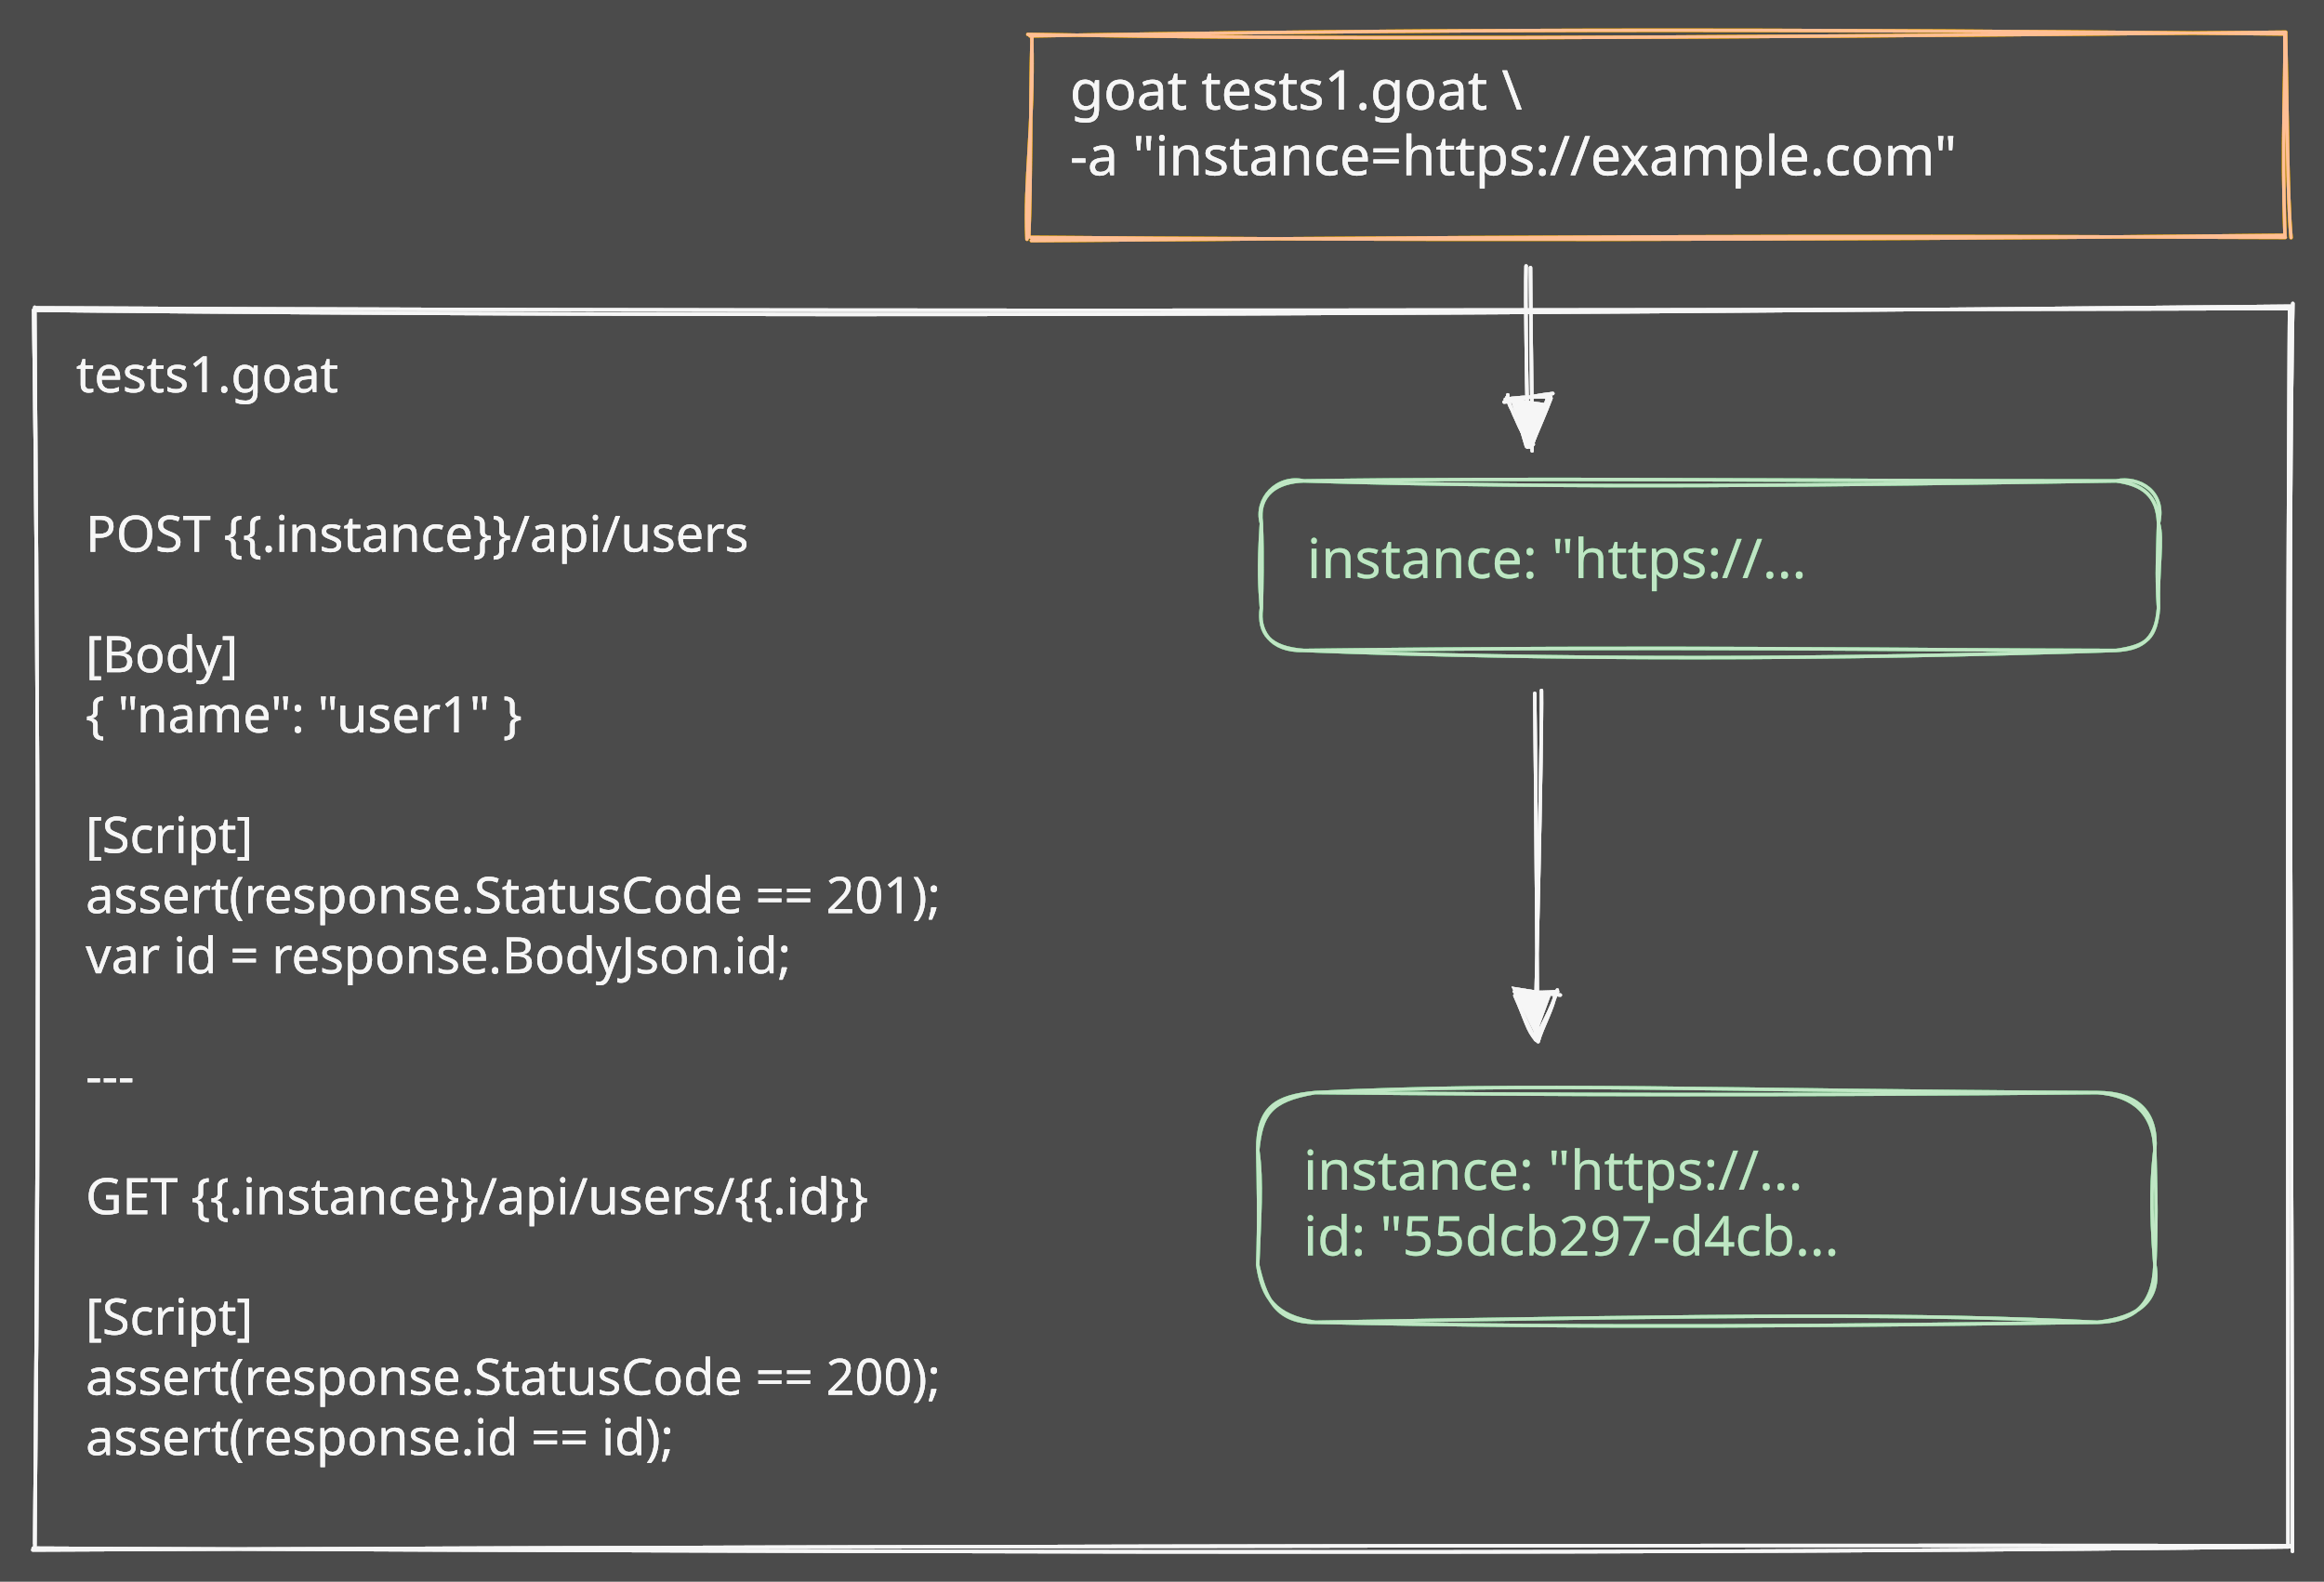
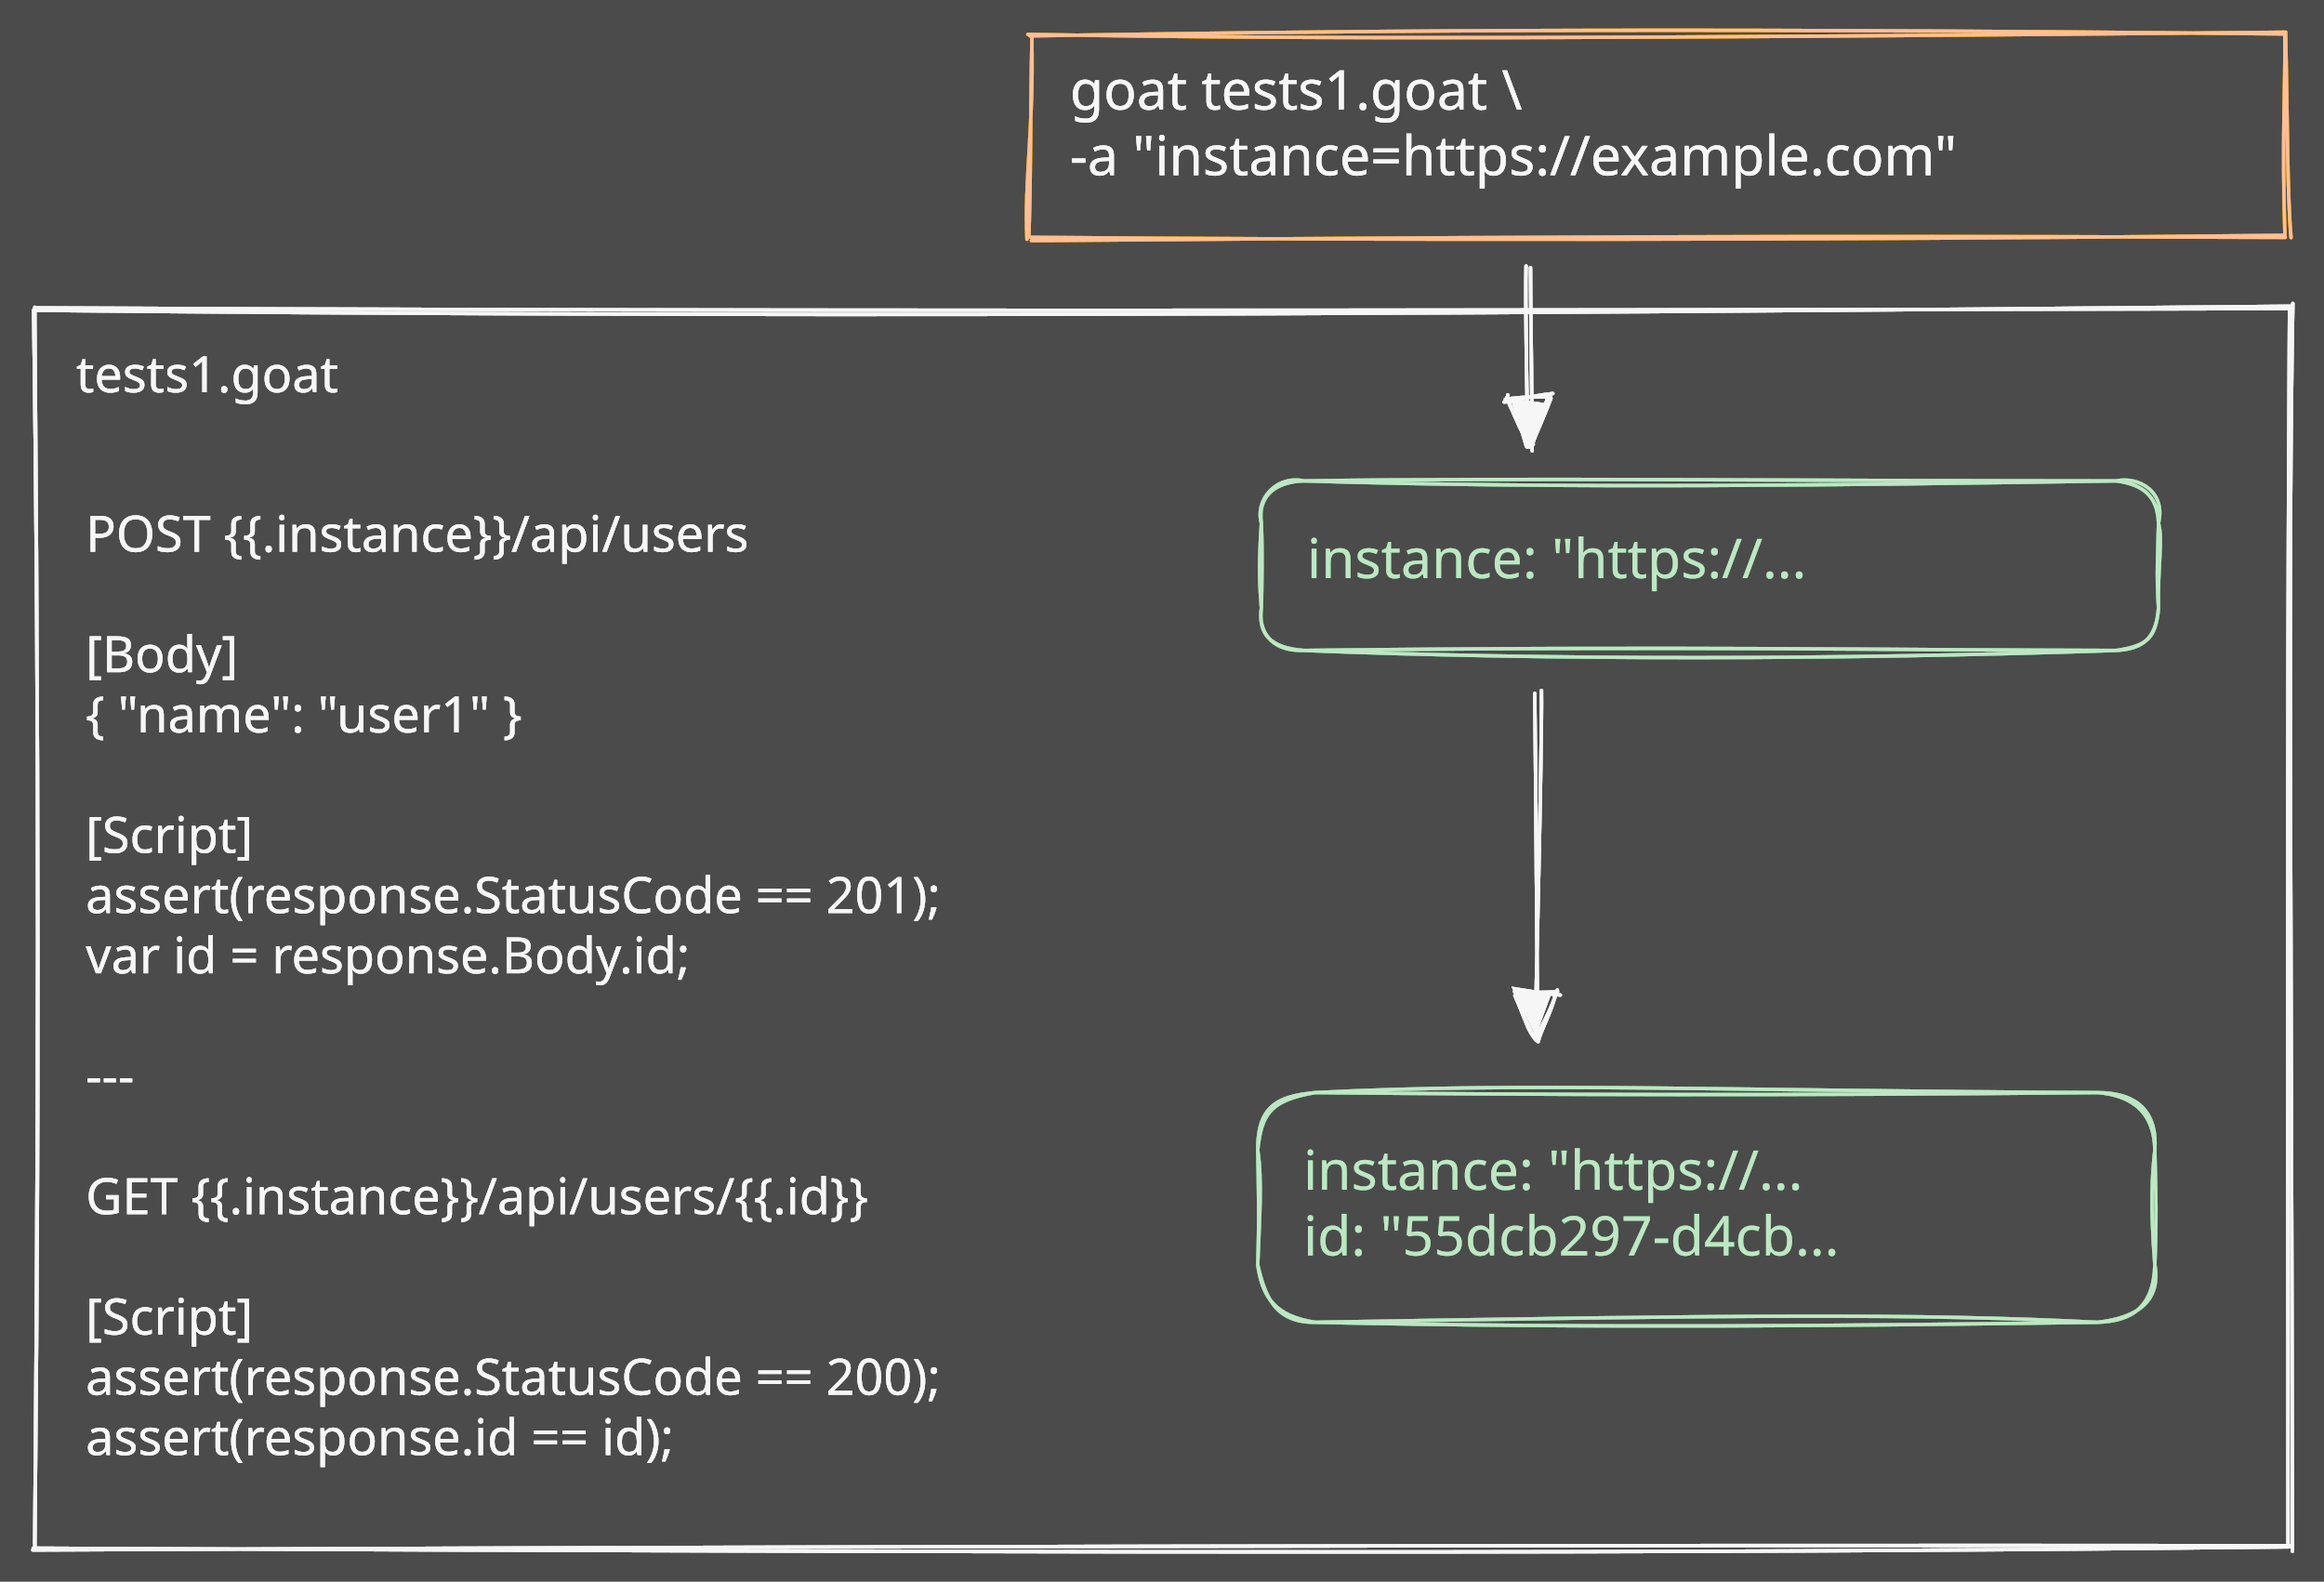
<svg xmlns="http://www.w3.org/2000/svg" version="1.1" viewBox="0 0 679.188 462.301" width="679.188" height="462.301" filter="invert(93%) hue-rotate(180deg)">
  
  eyJ2ZXJzaW9uIjoiMSIsImVuY29kaW5nIjoiYnN0cmluZyIsImNvbXByZXNzZWQiOnRydWUsImVuY29kZWQiOiJ4nO1aWVPbyFx1MDAxYX3Pr3B5Xu5UxU3vS1I8XHUwMDEwwjZcZkviOJNhnEpcdEs2usiSkWTMUvz3+VpcdTAwMThLtmRjXHUwMDE4SLh3olx1MDAxNLHd3VJ/ap1zvqV1/apWq6eXXHUwMDAzr/6mVvcuOk7gu7Ezqr+27edenPhRXGJdNPudRMO4k408SdNB8mZlJT9cdTAwMDN1ov7tWV7g9b0wTWDcX/C7VrvO/i/MXHUwMDEze53UXHR7gZedkHXlU3EqZlv3ozCbllx1MDAxOK0o1oabyVxiP3lcdTAwMGbzpZ5cdTAwMGLdXSdIvLzHNtX/ePdBmY2znT1v6+PVRuPg7LDVb+bTdv0gaKaXwe1NOZ2TYVxcMCpJ4+jU+8N301x1MDAxMzv7TPvkvCSCJcjPiqNh7yT0kmTqnGjgdPz00rZhPGm9XYU3tbzlXHUwMDAyfilOkKaSXHUwMDFiTFxiJlxm00mvPZ9cdIWUIMpwionkWstcdTAwMTnD1qMgiq1hv1x1MDAxMM/+y007djqnPbAvdCdj0thcdJOBXHUwMDEzw1x1MDAxM8vHjca3LIVBRGsmtKBaKpmv+4nn905Sa42kiEmFNYdHI42QLLfGy1x1MDAxZVx1MDAwYmGKXGJDoHfSY21cdTAwMTjsuFx1MDAxOUS+5lx1MDAwZiN2+t6OPSVcdTAwMWNcdTAwMDZBcT1Dd7yeU1x1MDAxZMe2Y6OAtvxSw4Hr3IKCSG1cdTAwMDSsomaM58BcbvzwdPZyQdQ5zXGUtd68rlx1MDAwNnDqXaRV2CWazMMuZ9RgMEMtXHLdqLNrzraT/uCcj7auXHUwMDA2XHUwMDFi24ebXHUwMDAxf/HQXHUwMDE1XHUwMDFjYVxykGVaaMyEmYauXCJcYlx1MDAwM7pcdOOGaoFcdTAwMGKr8dTQNVx1MDAxY1x0XHUwMDAzXHUwMDA34JJcdTAwMTNKSFx1MDAxOblEIVx07KKAXHUwMDEwgYVQRJaQayhjRsLxXHUwMDAzkYtBXHRcdTAwMDR5XHUwMDAwcnOrojBt+leZcnIkpVJSY2CqMqrAUjtq0+n7QfaAJs1cdTAwMTnEM6gnaUJQL3JcbotsO9dcdTAwMDK/ZzFfXHUwMDBmvO40XHUwMDE5Ulx1MDAxZpzCpDuNXHUwMDA2eW9cdTAwMDcmc/zQi8uLXHUwMDE1xX7PXHUwMDBmneDToonh7r3tyVx1MDAwM0S0XHUwMDAwj8Szndm9Poq7oLZz/Y7AXHUwMDA2M1wi2fLkvfySsr3R8W97LdY4uGK77qY6evl+R0ikXHUwMDE1N1xcXHUwMDEwIVx1MDAwMHxT3OWWL4YzXGZrQVx1MDAxNGVixqynoy7DXHUwMDE1bKWaIFx0PObSSFxiXHUwMDAxSEHMx2xVXGZsx7TQ8a8j6+FB81Pt+lx1MDAxYflhXHUwMDAyXHUwMDAxVse7uVlxXHUwMDA2/sowXHUwMDAxPLfDdvjXu8i9/NpcdTAwMGWva+16XGKr0IaT2nXbTdr12k02pNmJ/UFcboOcXHUwMDA02tP/xF4yiMLEQ83USYfJeuR6tdXVXHUwMDFhxFx1MDAxZb++bYfnTlxc893aam0yzE7xW1x1MDAxMoXId9/aXHUwMDBiNlx1MDAxYVxy+7G1MdeyXHUwMDE12+7ePHB6bKefXHUwMDFkZE1ZXHUwMDA1g359+33F6ufCVyz8MmJNla5U61tcdTAwMTVcci5PRqx3gDc/XHUwMDFmXTVcdTAwMGWCLlx1MDAxZfJvqvBkKyX9XCLTOlx1MDAwZf5cdTAwMWZcdTAwMWKhOceScqymtIxqhTg2hmvGOcGUlDWIK2RjRmKwgVC7MvLViC9cdTAwMTDUp1LFXHUwMDFm7SqeRkTHXHUwMDFhLYxS2lx1MDAxNFx1MDAwNb5cdTAwMTg8z3XAXHUwMDEwLULeJ9gyeV9JrsdcdTAwMWQ5uFxuXHUwMDAwO/64/3GN652dpLH5Z2tjdFx1MDAxYXf6+epOgcyJ42hUn/TcjL8tyjlcZlP4ITlHSc9t8FMrXHUwMDA0QrV2u1x1MDAxZNpcdTAwMTFcclx1MDAwN+TjjtKreTbu9Fx1MDAwN4FnU/F2vYCggmuRU61zXFzJo9SyQGqW8+JcdTAwMDFcdTAwMWH6NDc7V3T8ZNNidlx1MDAxZv5cdTAwMTbmeLfAXHUwMDEwzZ2L6NRvpqfhn1/47u/p4Gr7qKw8XHUwMDE1lYxMfoBAiEvGqOBcdTAwMTQyXHUwMDFkna9vXHUwMDE2SmGNmJJcdTAwMTIrSIEg/+C5Ot3pXHUwMDBmhbRcdTAwMWH0h3ImYYyQ+YpO9IdcdTAwMWIkhMFcdTAwMTRcIlx1MDAwNUZcdTAwMTVR+Vx1MDAxY/eLXHUwMDEx7Vx1MDAxYY/z/20xmlCxbpo9lu53XHUwMDEzd0M3P+992HFcIqf1pV5cIuhcdTAwMTKalUvE3SNm45abUnLIXGJcdTAwMTOKikotg5RzbjJcdTAwMDGnaEKleUli9nrRdYd7eo3Qg9Nm4/h0J9323/fWdrtPJZI2/cb6XHUwMDAxXCK5gLTx6GNcdTAwMWOQq9b+71tdc9RcdTAwMWFeXpzIdKlwgVx1MDAxMIaUpZmtYkEmyKf5SjliwGaDpVBcdTAwMTIyozJdsUScwcGZwEJcdTAwMGJTwVdiXG5q9JOij6VoVVhBQEVccuNGVXGRXHUwMDE2yjezXFwkkK1RSFx1MDAxY8kjuDhlSDWuzVx1MDAwM3Bdcv53XHUwMDFlz2ZcbndOXHUwMDBmIfRcdTAwMDP9OsmDmVx1MDAwN/j1e+/jXHUwMDFmu+yl9lx1MDAxNSQx82CgucJcZjzu8ttcbuGHs/MvTSw3w8thku65tNtrxC+Hg9XlXHUwMDFkXHUwMDAyXHUwMDE5XHUwMDBmYkZBXHUwMDFjrUGiXGbJZddeQEBSRCQljDIjXHRXZsawfy5NXHUwMDBmXGJuJNjCOddcdTAwMTD4W8Xlualjylx1MDAxYiE4s733XGJPaz3o7279l39qUZy2zlnTdztrz1x1MDAxNlx1MDAxYjzIXz+rXyXC6ILwPdOGXHUwMDA3XHUwMDE384umNrJlpPiE7mNV8+JcdTAwMWInhyebV2ny3ulcXH74XHUwMDE2nYVnL55VhFCkiFx1MDAwMUZcdTAwMTFcdTAwMDWffHq3TmJcdTAwMDZI1oZcdTAwMDBebbjOno9VS8QgUzWLMZMo4VgqSlx1MDAwYknKc1Pp8dt4jFKGXHUwMDFmgOrHO8tcdTAwMDWuq1x1MDAxZPqubVx1MDAxMsLtXHUwMDFjU6NcdTAwMWEu71x1MDAxY0+5tO9Rc3y0ccvU5Vj1JsoyicaMaM2QRWmk7N5cdTAwMWZcdTAwMTGUSjGzx8A4R0ZSJpXUXHUwMDE0XHUwMDFirnhcdOXYXHUwMDBlkJJiXHUwMDA1PltRw3RcdTAwMTnlgiFNQX2MYZJcdTAwMGJZeKHgZ5muxMWyW6Mlt3anXHUwMDE0XHUwMDFhRF0ooopgvqveiVJrIeNl8FDVo8p3z1x1MDAxNWVcdTAwMGZcIn/WReffajlAslx1MDAxZpPvX19Xj55cdTAwMGJKe5TgmF+uJJ6Bk6TrUb/vp3Cfh9bGUsqTOnH6zlx1MDAwZl0/7E0/vvGLNzu3wcVRq5+2fKc5Onb2O1efN6N1/6xcdTAwMTBcXID0dYZJRigwm3HMXHUwMDA0x1x1MDAxME+BibQwqudcZmCMQmA7XHUwMDAzXHUwMDFmpiA/JpSIXHUwMDEyQrzQvd+mxUW1gk1ccoxcdTAwMTi4TJiSXHUwMDFhiEbhr2SSQcLYXHUwMDE3TrQ2UlxurklcdTAwMTm0dqHWrFx1MDAwNp14TolcdTAwMDJgcLFcdTAwMGZI7d+Kw1x1MDAwMt1bXHUwMDFjsC3WPY2RxpxcdTAwMTKslVDFd2GyXHUwMDAyg8KIXHUwMDE4XHUwMDBiXHUwMDExWzQ2VaqHIZqzXHUwMDE1XG4qmVx1MDAwMFx1MDAxMlx1MDAxNjY08lx1MDAwMlx1MDAwM8ZcdTAwMTCISMWY5lx1MDAxMHLA50/de1x1MDAxMt0jUmJIXHUwMDEwIYSrXHUwMDEyPj73fTVOIeJTmPzf6l5jXHUwMDAxLu1RRuT3kL6lZcaqjFwiXHUwMDEwLktcdTAwMDHibERe9pvIXGbE9lx1MDAxNLpcdTAwMTlcdTAwMDPlM1hA6PI46VtcXDCYkT5cdTAwMDW5OTNcZlNYXFzInyqskmBcdTAwMTWEwkYwXHUwMDAxfkd+XHUwMDBm7VvoT+7dXHUwMDEwXHUwMDAx+thcdTAwMDKr4YxTYzSdLrBSpZCG0FBpLjhnsiyATEokYUUo4J9pjWkuoHnYZ1x1MDAxMFx1MDAwMW5cdTAwMTglXHUwMDA1tVtvJlx1MDAxZnO//nWx7mD8L9K/yjqq0pgxm8ZWRnhstvVO6JhcdTAwMDYommJcYvjjtzRK+lKxP6tkYZ9m2Vx1MDAxMsmr8UXrzmBg343wJrSvn/ve6F1cdTAwMTk4v3Szw1x1MDAxYZeRy4LGy3zQzaubv1x1MDAwMX5igToifQ==
  <defs>
    <style class="style-fonts">
      @font-face {
        font-family: "Virgil";
        src: url("https://excalidraw.com/Virgil.woff2");
      }
      @font-face {
        font-family: "Cascadia";
        src: url("https://excalidraw.com/Cascadia.woff2");
      }
    </style>
  </defs>
  <rect x="0" y="0" width="679.188" height="462.301" fill="#ffffff" />
  <g stroke-linecap="round" transform="translate(10 89.93392) rotate(0 329.5942 181.1835)">
    <path d="M0.05 0.76 C203.42 2.86, 405.9 2.08, 659.99 -0.43 M0.35 0.06 C192.49 0.99, 384.43 0.94, 658.96 0.26 M660.08 -1.23 C658.67 79.63, 659.62 156.63, 659.97 363.48 M659.11 0.19 C658.21 143.26, 658.73 285.84, 658.68 361.76 M659.66 361.83 C435.7 361.63, 212.82 362.12, -0.4 363.09 M659.42 362.18 C512.47 363.91, 365.3 364.27, -0.29 362.58 M0.15 361.21 C1.09 245.03, 1.59 129.28, -0.17 0.68 M0.19 362.87 C0.82 285.8, 1.82 208.11, 0.16 -0.11" stroke="#1e1e1e" stroke-width="1" fill="none" />
  </g>
  <g transform="translate(22.25653 103.2562) rotate(0 47.3 8.800661)">
    <text x="0" y="0" font-family="Cascadia, Segoe UI Emoji" font-size="14.668px" fill="#1e1e1e" text-anchor="start" style="white-space: pre;" direction="ltr" dominant-baseline="text-before-edge">tests1.goat</text>
  </g>
  <g transform="translate(25.04846 149.8764) rotate(0 150.5 140.8106)">
    <text x="0" y="0" font-family="Cascadia, Segoe UI Emoji" font-size="14.668px" fill="#1e1e1e" text-anchor="start" style="white-space: pre;" direction="ltr" dominant-baseline="text-before-edge">POST {{.instance}}/api/users</text>
    <text x="0" y="17.601" font-family="Cascadia, Segoe UI Emoji" font-size="14.668px" fill="#1e1e1e" text-anchor="start" style="white-space: pre;" direction="ltr" dominant-baseline="text-before-edge" />
    <text x="0" y="35.203" font-family="Cascadia, Segoe UI Emoji" font-size="14.668px" fill="#1e1e1e" text-anchor="start" style="white-space: pre;" direction="ltr" dominant-baseline="text-before-edge">[Body]</text>
    <text x="0" y="52.804" font-family="Cascadia, Segoe UI Emoji" font-size="14.668px" fill="#1e1e1e" text-anchor="start" style="white-space: pre;" direction="ltr" dominant-baseline="text-before-edge">{ "name": "user1" }</text>
    <text x="0" y="70.405" font-family="Cascadia, Segoe UI Emoji" font-size="14.668px" fill="#1e1e1e" text-anchor="start" style="white-space: pre;" direction="ltr" dominant-baseline="text-before-edge" />
    <text x="0" y="88.007" font-family="Cascadia, Segoe UI Emoji" font-size="14.668px" fill="#1e1e1e" text-anchor="start" style="white-space: pre;" direction="ltr" dominant-baseline="text-before-edge">[Script]</text>
    <text x="0" y="105.608" font-family="Cascadia, Segoe UI Emoji" font-size="14.668px" fill="#1e1e1e" text-anchor="start" style="white-space: pre;" direction="ltr" dominant-baseline="text-before-edge">assert(response.StatusCode == 201);</text>
-     <text x="0" y="123.209" font-family="Cascadia, Segoe UI Emoji" font-size="14.668px" fill="#1e1e1e" text-anchor="start" style="white-space: pre;" direction="ltr" dominant-baseline="text-before-edge">var id = response.BodyJson.id;</text>
+     <text x="0" y="123.209" font-family="Cascadia, Segoe UI Emoji" font-size="14.668px" fill="#1e1e1e" text-anchor="start" style="white-space: pre;" direction="ltr" dominant-baseline="text-before-edge">var id = response.Body.id;</text>
    <text x="0" y="140.811" font-family="Cascadia, Segoe UI Emoji" font-size="14.668px" fill="#1e1e1e" text-anchor="start" style="white-space: pre;" direction="ltr" dominant-baseline="text-before-edge" />
    <text x="0" y="158.412" font-family="Cascadia, Segoe UI Emoji" font-size="14.668px" fill="#1e1e1e" text-anchor="start" style="white-space: pre;" direction="ltr" dominant-baseline="text-before-edge">---</text>
    <text x="0" y="176.013" font-family="Cascadia, Segoe UI Emoji" font-size="14.668px" fill="#1e1e1e" text-anchor="start" style="white-space: pre;" direction="ltr" dominant-baseline="text-before-edge" />
    <text x="0" y="193.615" font-family="Cascadia, Segoe UI Emoji" font-size="14.668px" fill="#1e1e1e" text-anchor="start" style="white-space: pre;" direction="ltr" dominant-baseline="text-before-edge">GET {{.instance}}/api/users/{{.id}}</text>
    <text x="0" y="211.216" font-family="Cascadia, Segoe UI Emoji" font-size="14.668px" fill="#1e1e1e" text-anchor="start" style="white-space: pre;" direction="ltr" dominant-baseline="text-before-edge" />
    <text x="0" y="228.817" font-family="Cascadia, Segoe UI Emoji" font-size="14.668px" fill="#1e1e1e" text-anchor="start" style="white-space: pre;" direction="ltr" dominant-baseline="text-before-edge">[Script]</text>
    <text x="0" y="246.419" font-family="Cascadia, Segoe UI Emoji" font-size="14.668px" fill="#1e1e1e" text-anchor="start" style="white-space: pre;" direction="ltr" dominant-baseline="text-before-edge">assert(response.StatusCode == 200);</text>
    <text x="0" y="264.02" font-family="Cascadia, Segoe UI Emoji" font-size="14.668px" fill="#1e1e1e" text-anchor="start" style="white-space: pre;" direction="ltr" dominant-baseline="text-before-edge">assert(response.id == id);</text>
  </g>
  <g transform="translate(312.6831 19.59207) rotate(0 173.5917 19.2)">
    <text x="0" y="0" font-family="Cascadia, Segoe UI Emoji" font-size="16px" fill="#1e1e1e" text-anchor="start" style="white-space: pre;" direction="ltr" dominant-baseline="text-before-edge">goat tests1.goat \</text>
    <text x="0" y="19.2" font-family="Cascadia, Segoe UI Emoji" font-size="16px" fill="#1e1e1e" text-anchor="start" style="white-space: pre;" direction="ltr" dominant-baseline="text-before-edge">    -a "instance=https://example.com"</text>
  </g>
  <g stroke-linecap="round" transform="translate(368.6368 140.5587) rotate(0 131.0916 24.77951)">
    <path d="M12.39 0 M12.39 0 C77.99 -0.97, 146.85 -0.03, 249.79 0 M12.39 0 C90.19 2.37, 169.01 1.23, 249.79 0 M249.79 0 C257.71 1.03, 261.94 4.46, 262.18 12.39 M249.79 0 C256.5 -1.37, 264.37 3.13, 262.18 12.39 M262.18 12.39 C263.55 17.24, 261.88 25.25, 262.18 37.17 M262.18 12.39 C262.05 19.85, 261.51 27.31, 262.18 37.17 M262.18 37.17 C261.48 47.41, 256.15 49.14, 249.79 49.56 M262.18 37.17 C261.37 45.77, 259.17 48.22, 249.79 49.56 M249.79 49.56 C167.99 52.31, 83.7 52.39, 12.39 49.56 M249.79 49.56 C186.73 49.47, 121.99 48.23, 12.39 49.56 M12.39 49.56 C2.43 48.84, -0.97 44.62, 0 37.17 M12.39 49.56 C2.41 49.84, -0.99 43.54, 0 37.17 M0 37.17 C0.11 30.94, 0.37 22.66, 0 12.39 M0 37.17 C-0.46 31.09, -0.9 25.88, 0 12.39 M0 12.39 C-1.25 3.87, 4.76 0.22, 12.39 0 M0 12.39 C-1.95 5.34, 4.51 -1.72, 12.39 0" stroke="#2f9e44" stroke-width="1" fill="none" />
  </g>
  <g transform="translate(381.9592 156.5455) rotate(0 103.2167 9.6)">
    <text x="0" y="0" font-family="Cascadia, Segoe UI Emoji" font-size="16px" fill="#2f9e44" text-anchor="start" style="white-space: pre;" direction="ltr" dominant-baseline="text-before-edge">instance: "https://...</text>
  </g>
  <g stroke-linecap="round" transform="translate(367.571 319.3443) rotate(0 131.0916 33.57224)">
    <path d="M16.79 0 M16.79 0 C77.86 -3.12, 137.33 -0.49, 245.4 0 M16.79 0 C85.91 0.66, 153.91 0.89, 245.4 0 M245.4 0 C256.01 0.8, 262.01 6.19, 262.18 16.79 M245.4 0 C257.35 0.03, 262.93 5.87, 262.18 16.79 M262.18 16.79 C261.39 23.88, 260.78 32.53, 262.18 50.36 M262.18 16.79 C262.27 24.66, 262.87 33.33, 262.18 50.36 M262.18 50.36 C263.93 60.68, 257.52 65.81, 245.4 67.14 M262.18 50.36 C261.82 62.93, 255.28 66.83, 245.4 67.14 M245.4 67.14 C194.15 64.54, 140.64 64.98, 16.79 67.14 M245.4 67.14 C172.9 68.13, 100.05 68.97, 16.79 67.14 M16.79 67.14 C5.1 65.35, 1.37 59.92, 0 50.36 M16.79 67.14 C4.91 67.27, 2.05 59.28, 0 50.36 M0 50.36 C0.47 36.77, 1.37 26.08, 0 16.79 M0 50.36 C0.47 37.71, 0.2 25.89, 0 16.79 M0 16.79 C-0.05 4.16, 5.4 1.08, 16.79 0 M0 16.79 C1.07 6.58, 3.35 2.26, 16.79 0" stroke="#2f9e44" stroke-width="1" fill="none" />
  </g>
  <g transform="translate(380.8934 335.331) rotate(0 103.2167 19.2)">
    <text x="0" y="0" font-family="Cascadia, Segoe UI Emoji" font-size="16px" fill="#2f9e44" text-anchor="start" style="white-space: pre;" direction="ltr" dominant-baseline="text-before-edge">instance: "https://...</text>
    <text x="0" y="19.2" font-family="Cascadia, Segoe UI Emoji" font-size="16px" fill="#2f9e44" text-anchor="start" style="white-space: pre;" direction="ltr" dominant-baseline="text-before-edge">id: "55dcb297-d4cb...</text>
  </g>
  <g stroke-linecap="round">
    <g transform="translate(446.9664 77.14449) rotate(0 -0.1172045 27.61974)">
      <path d="M0.32 1.09 C0.31 10.07, 0.87 46.02, 0.8 54.63 M-0.97 0.61 C-1.23 9.19, -0.77 44.11, -0.23 52.93" stroke="#1e1e1e" stroke-width="1" fill="none" />
    </g>
    <g transform="translate(446.9664 77.14449) rotate(0 -0.1172045 27.61974)">
      <path d="M-1.3 53.63 L-5.54 39.24 L5.47 40.81 L0.9 54.15" stroke="none" stroke-width="0" fill="#1e1e1e" fill-rule="evenodd" />
      <path d="M1.13 52.73 C-1.83 46.66, -6.69 42.16, -6.32 38.26 M0.19 53.44 C-1.74 50.16, -3.63 46.35, -6.58 39.01 M-7.39 40.36 C-3.11 40.01, -1.5 38.85, 6.84 37.87 M-7.03 39.57 C-4.65 39.17, -0.76 38.74, 6.24 38.9 M6.3 39.25 C4.6 43.71, 3.06 47.18, 1.02 52.05 M5.51 38.47 C4.34 42.56, 3.32 45, -0.57 53.58 M-0.23 52.93 C-0.23 52.93, -0.23 52.93, -0.23 52.93 M-0.23 52.93 C-0.23 52.93, -0.23 52.93, -0.23 52.93" stroke="#1e1e1e" stroke-width="1" fill="none" />
    </g>
  </g>
  <mask />
  <g stroke-linecap="round">
    <g transform="translate(448.9777 202.3743) rotate(0 0.5455297 50.29354)">
      <path d="M-0.45 0.31 C-0.22 16.79, 0.25 83.25, 0.39 100 M1.52 -0.57 C1.72 16.57, -0.04 84.04, -0.31 101.16" stroke="#1e1e1e" stroke-width="1" fill="none" />
    </g>
    <g transform="translate(448.9777 202.3743) rotate(0 0.5455297 50.29354)">
      <path d="M-0.44 99.76 L-7.25 85.98 L4.46 87.85 L-0.28 100.73" stroke="none" stroke-width="0" fill="#1e1e1e" fill-rule="evenodd" />
      <path d="M0.08 101.76 C-2.66 98.77, -2.97 95.92, -6.25 88.62 M-0.88 100.43 C-1.99 97.69, -3.99 94.68, -6.02 87.87 M-5.15 88.27 C-2.87 86.92, -0.92 87.65, 7.02 88.46 M-6.38 87.45 C-3.12 87.36, -1.41 88.04, 6.22 87.45 M5.51 88.23 C5.08 92.01, 1.63 97.97, 0.54 102.08 M6.15 86.99 C4.42 92.89, 1.01 98.34, -0.28 101.48 M-0.31 101.16 C-0.31 101.16, -0.31 101.16, -0.31 101.16 M-0.31 101.16 C-0.31 101.16, -0.31 101.16, -0.31 101.16" stroke="#1e1e1e" stroke-width="1" fill="none" />
    </g>
  </g>
  <mask />
  <g stroke-linecap="round" transform="translate(300.9595 10) rotate(0 183.3151 29.57555)">
    <path d="M0.05 0.49 C87.15 -0.88, 173.9 -2.11, 366.45 -0.08 M-0.58 0.05 C84.36 1.53, 169.26 1.3, 367.04 -0.59 M367.02 -0.52 C367.54 23.38, 367.48 47.01, 368.6 59.45 M366.77 -0.02 C367.01 15.12, 365.84 30.55, 366.83 59.3 M366.91 59.39 C280.04 59.1, 193.7 58.72, 0.47 60.34 M366.79 58.78 C229.14 60.28, 91.33 60.15, 0.36 59.37 M-0.83 59.93 C-1.61 42.13, 1.16 28.25, 0.59 1.2 M-0.29 59.28 C0.39 41.27, 0.11 22.38, 0.64 0.71" stroke="#f08c00" stroke-width="1" fill="none" />
  </g>
</svg>
